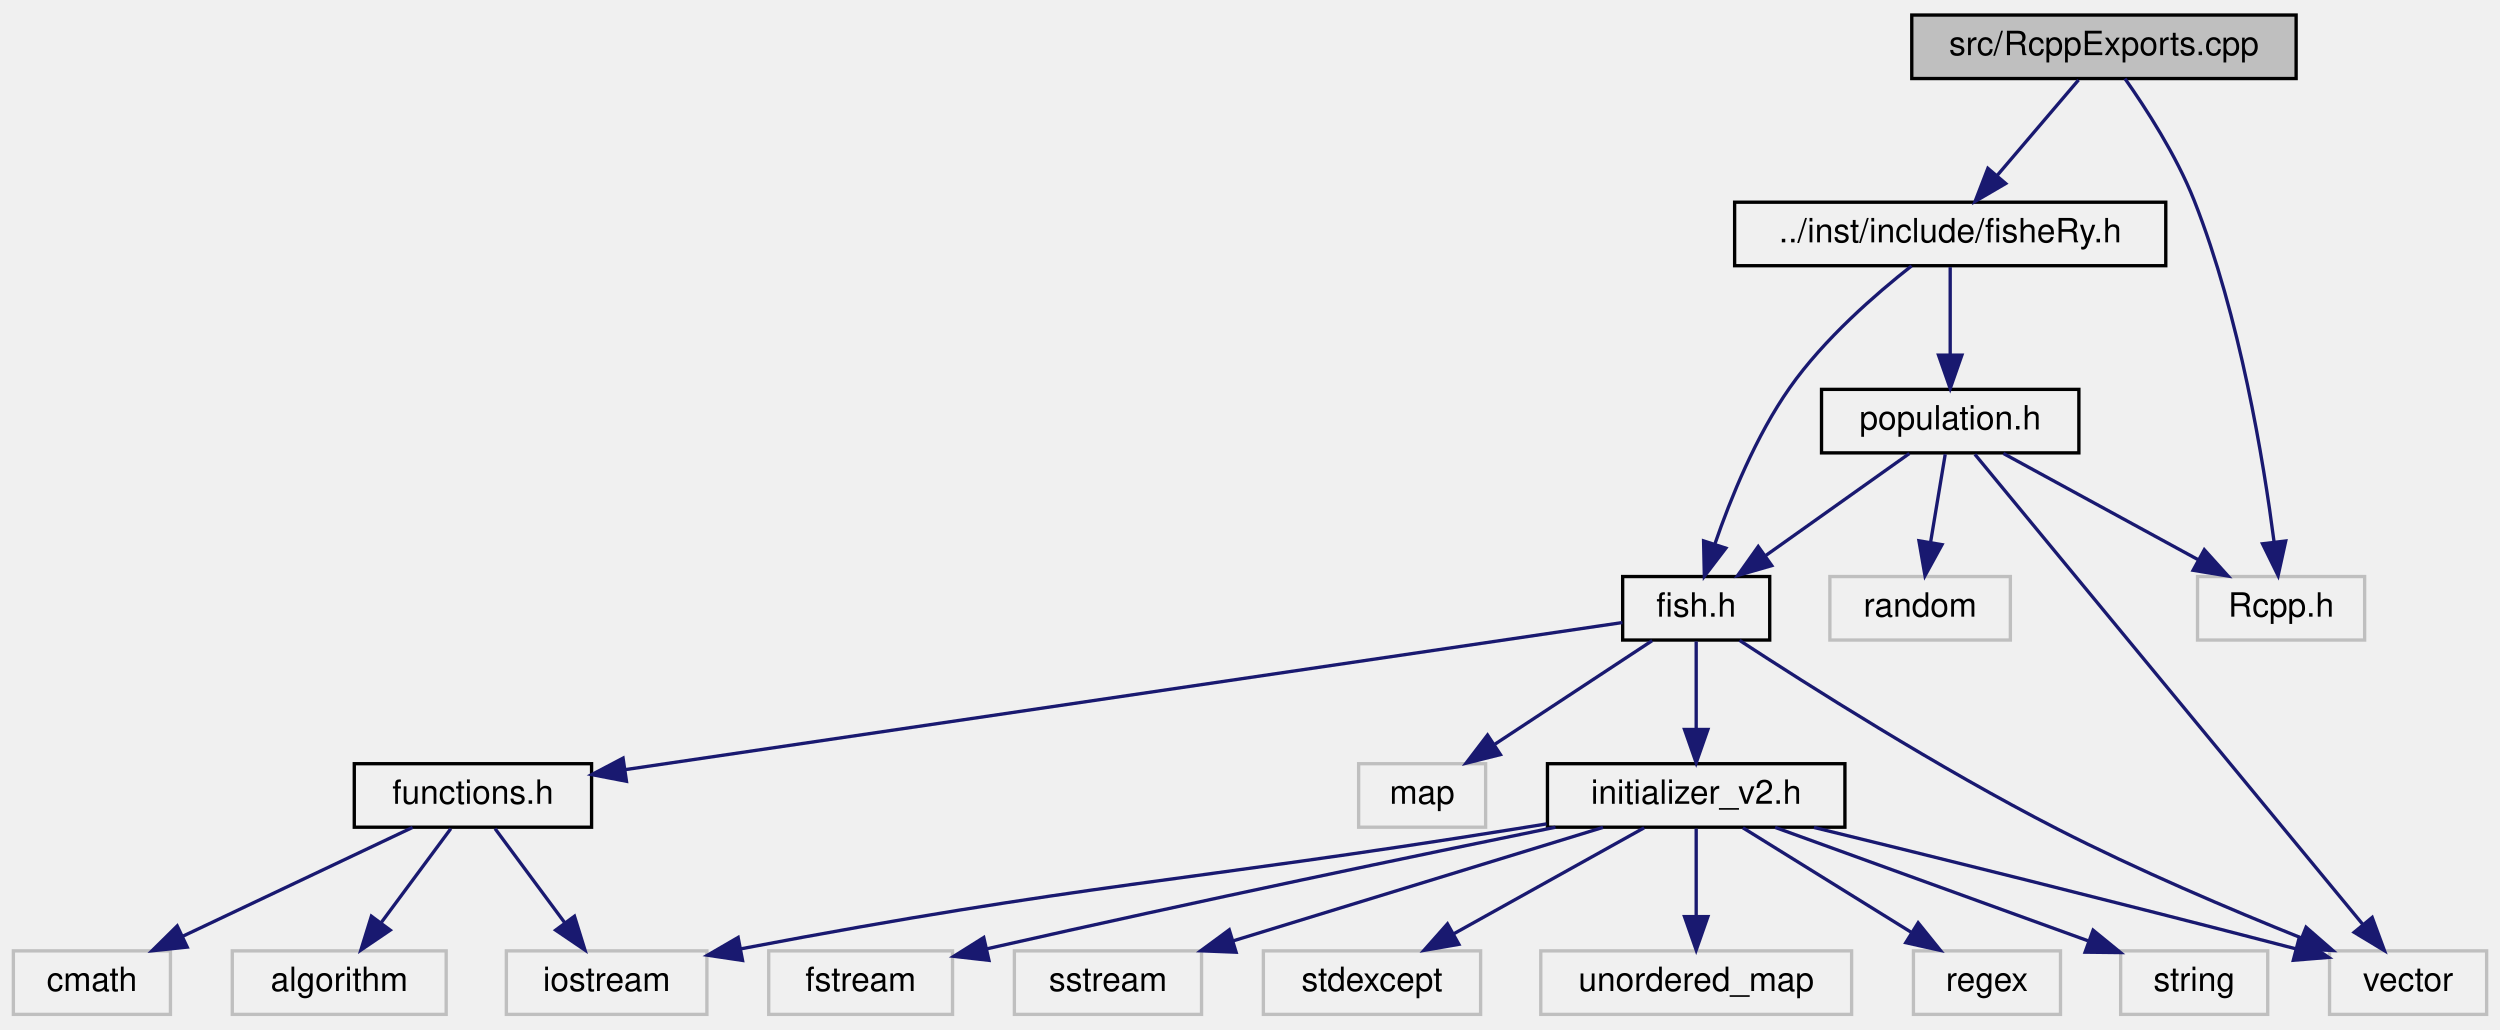
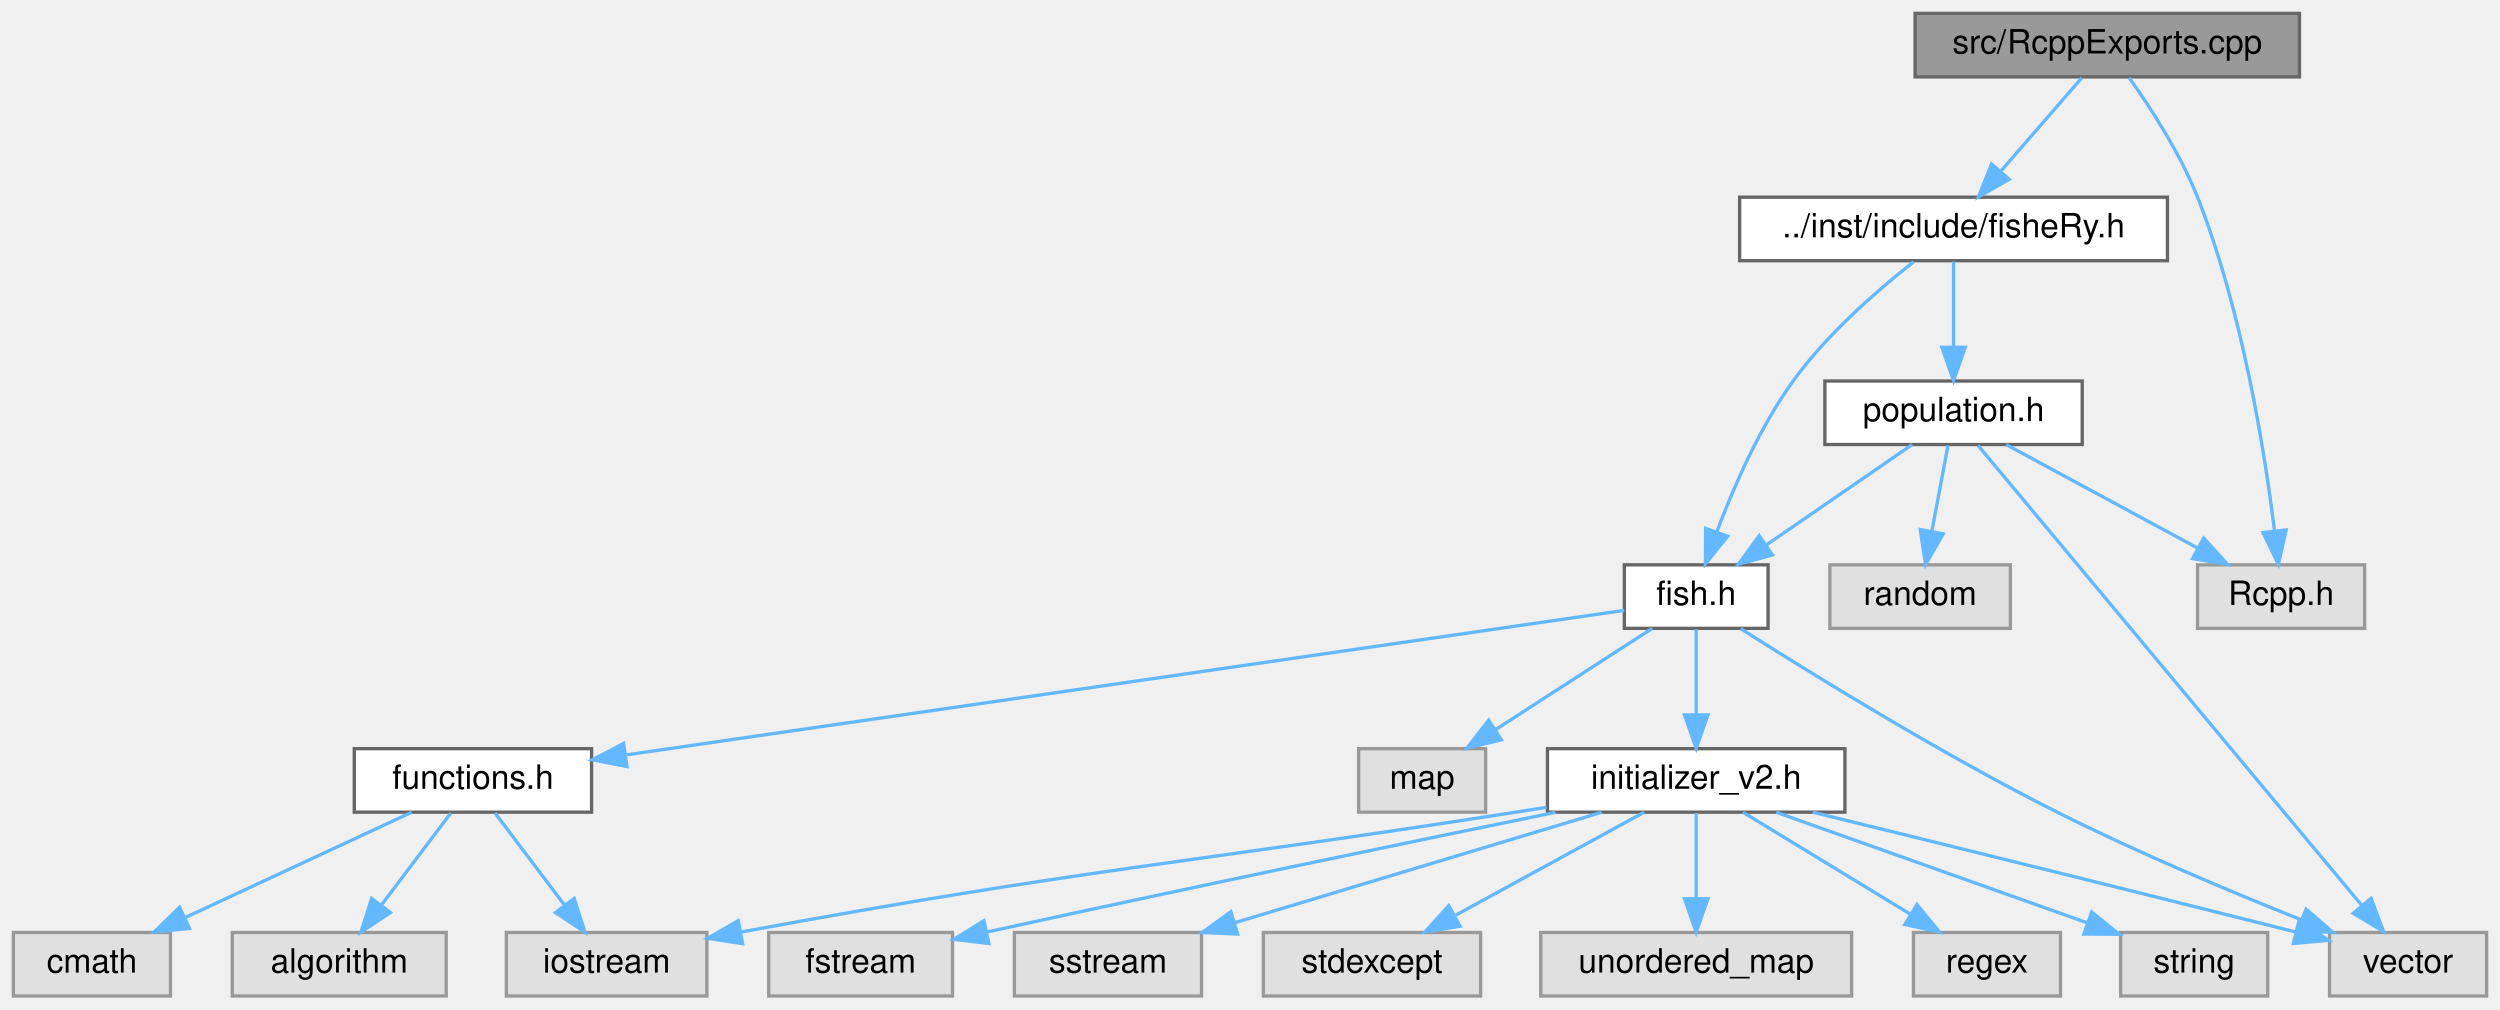
- <svg xmlns="http://www.w3.org/2000/svg" xmlns:xlink="http://www.w3.org/1999/xlink" width="748pt" height="308pt" viewBox="0.00 0.00 748.00 308.00">
-   <g id="graph0" class="graph" transform="scale(1 1) rotate(0) translate(4 304)">
-     <g id="node1" class="node">
-       <g id="a_node1">
-         <a xlink:title=" ">
-           <polygon fill="#bfbfbf" stroke="black" points="568,-280.5 568,-299.5 683,-299.5 683,-280.5 568,-280.5" />
-           <text text-anchor="middle" x="625.5" y="-287.5" font-family="Helvetica,sans-Serif" font-size="10.00">src/RcppExports.cpp</text>
-         </a>
-       </g>
-     </g>
-     <g id="node2" class="node">
-       <g id="a_node2">
+ <svg xmlns="http://www.w3.org/2000/svg" xmlns:xlink="http://www.w3.org/1999/xlink" width="748pt" height="302pt" viewBox="0.00 0.00 748.00 302.00">
+   <g id="graph0" class="graph" transform="scale(1 1) rotate(0) translate(4 298)">
+     <g id="Node000001" class="node">
+       <g id="a_Node000001">
+         <a xlink:title=" ">
+           <polygon fill="#999999" stroke="#666666" points="684,-294 569,-294 569,-275 684,-275 684,-294" />
+           <text text-anchor="middle" x="626.5" y="-282" font-family="Helvetica,sans-Serif" font-size="10.00">src/RcppExports.cpp</text>
+         </a>
+       </g>
+     </g>
+     <g id="Node000002" class="node">
+       <g id="a_Node000002">
        <a xlink:href="fisheRy_8h.html" target="_top" xlink:title=" ">
-           <polygon fill="none" stroke="black" points="515,-224.5 515,-243.5 644,-243.5 644,-224.5 515,-224.5" />
-           <text text-anchor="middle" x="579.5" y="-231.5" font-family="Helvetica,sans-Serif" font-size="10.00">../inst/include/fisheRy.h</text>
-         </a>
-       </g>
-     </g>
-     <g id="edge1" class="edge">
-       <path fill="none" stroke="midnightblue" d="M617.9,-280.08C611.27,-272.3 601.48,-260.8 593.44,-251.37" />
-       <polygon fill="midnightblue" stroke="midnightblue" points="596.1,-249.09 586.95,-243.75 590.77,-253.63 596.1,-249.09" />
-     </g>
-     <g id="node19" class="node">
-       <g id="a_node19">
-         <a xlink:title=" ">
-           <polygon fill="none" stroke="#bfbfbf" points="653.5,-112.5 653.5,-131.5 703.5,-131.5 703.5,-112.5 653.5,-112.5" />
-           <text text-anchor="middle" x="678.5" y="-119.5" font-family="Helvetica,sans-Serif" font-size="10.00">Rcpp.h</text>
-         </a>
-       </g>
-     </g>
-     <g id="edge23" class="edge">
-       <path fill="none" stroke="midnightblue" d="M631.78,-280.48C637.94,-271.75 647.15,-257.56 652.5,-244 666.19,-209.32 673.27,-166.06 676.41,-141.79" />
-       <polygon fill="midnightblue" stroke="midnightblue" points="679.89,-142.14 677.61,-131.79 672.94,-141.3 679.89,-142.14" />
-     </g>
-     <g id="node3" class="node">
-       <g id="a_node3">
+           <polygon fill="white" stroke="#666666" points="644.5,-239 516.5,-239 516.5,-220 644.5,-220 644.5,-239" />
+           <text text-anchor="middle" x="580.5" y="-227" font-family="Helvetica,sans-Serif" font-size="10.00">../inst/include/fisheRy.h</text>
+         </a>
+       </g>
+     </g>
+     <g id="edge1_Node000001_Node000002" class="edge">
+       <g id="a_edge1_Node000001_Node000002">
+         <a xlink:title=" ">
+           <path fill="none" stroke="#63b8ff" d="M618.9,-274.75C612.34,-267.18 602.68,-256.05 594.69,-246.84" />
+           <polygon fill="#63b8ff" stroke="#63b8ff" points="597.15,-244.35 587.95,-239.09 591.87,-248.94 597.15,-244.35" />
+         </a>
+       </g>
+     </g>
+     <g id="Node000019" class="node">
+       <g id="a_Node000019">
+         <a xlink:title=" ">
+           <polygon fill="#e0e0e0" stroke="#999999" points="703.5,-129 653.5,-129 653.5,-110 703.5,-110 703.5,-129" />
+           <text text-anchor="middle" x="678.5" y="-117" font-family="Helvetica,sans-Serif" font-size="10.00">Rcpp.h</text>
+         </a>
+       </g>
+     </g>
+     <g id="edge23_Node000001_Node000019" class="edge">
+       <g id="a_edge23_Node000001_Node000019">
+         <a xlink:title=" ">
+           <path fill="none" stroke="#63b8ff" d="M633.03,-274.77C639.19,-266.12 648.25,-252.28 653.5,-239 666.86,-205.23 673.57,-163.08 676.53,-139.24" />
+           <polygon fill="#63b8ff" stroke="#63b8ff" points="680.02,-139.45 677.69,-129.12 673.07,-138.65 680.02,-139.45" />
+         </a>
+       </g>
+     </g>
+     <g id="Node000003" class="node">
+       <g id="a_Node000003">
        <a xlink:href="fish_8h.html" target="_top" xlink:title=" ">
-           <polygon fill="none" stroke="black" points="481.5,-112.5 481.5,-131.5 525.5,-131.5 525.5,-112.5 481.5,-112.5" />
-           <text text-anchor="middle" x="503.5" y="-119.5" font-family="Helvetica,sans-Serif" font-size="10.00">fish.h</text>
-         </a>
-       </g>
-     </g>
-     <g id="edge2" class="edge">
-       <path fill="none" stroke="midnightblue" d="M567.94,-224.44C557.32,-216.1 541.74,-202.58 531.5,-188 521.36,-173.56 513.78,-154.87 509.09,-141.23" />
-       <polygon fill="midnightblue" stroke="midnightblue" points="512.37,-139.99 505.94,-131.57 505.71,-142.16 512.37,-139.99" />
-     </g>
-     <g id="node17" class="node">
-       <g id="a_node17">
+           <polygon fill="white" stroke="#666666" points="525,-129 482,-129 482,-110 525,-110 525,-129" />
+           <text text-anchor="middle" x="503.5" y="-117" font-family="Helvetica,sans-Serif" font-size="10.00">fish.h</text>
+         </a>
+       </g>
+     </g>
+     <g id="edge2_Node000002_Node000003" class="edge">
+       <g id="a_edge2_Node000002_Node000003">
+         <a xlink:title=" ">
+           <path fill="none" stroke="#63b8ff" d="M568.59,-219.69C558.04,-211.41 542.75,-198.18 532.5,-184 522.42,-170.05 514.6,-152.03 509.63,-138.76" />
+           <polygon fill="#63b8ff" stroke="#63b8ff" points="512.91,-137.55 506.27,-129.29 506.32,-139.89 512.91,-137.55" />
+         </a>
+       </g>
+     </g>
+     <g id="Node000017" class="node">
+       <g id="a_Node000017">
        <a xlink:href="population_8h.html" target="_top" xlink:title=" ">
-           <polygon fill="none" stroke="black" points="541,-168.5 541,-187.5 618,-187.5 618,-168.5 541,-168.5" />
-           <text text-anchor="middle" x="579.5" y="-175.5" font-family="Helvetica,sans-Serif" font-size="10.00">population.h</text>
-         </a>
-       </g>
-     </g>
-     <g id="edge18" class="edge">
-       <path fill="none" stroke="midnightblue" d="M579.5,-224.08C579.5,-217.01 579.5,-206.86 579.5,-197.99" />
-       <polygon fill="midnightblue" stroke="midnightblue" points="583,-197.75 579.5,-187.75 576,-197.75 583,-197.75" />
-     </g>
-     <g id="node4" class="node">
-       <g id="a_node4">
-         <a xlink:title=" ">
-           <polygon fill="none" stroke="#bfbfbf" points="693,-0.5 693,-19.5 740,-19.5 740,-0.5 693,-0.5" />
-           <text text-anchor="middle" x="716.5" y="-7.5" font-family="Helvetica,sans-Serif" font-size="10.00">vector</text>
-         </a>
-       </g>
-     </g>
-     <g id="edge3" class="edge">
-       <path fill="none" stroke="midnightblue" d="M516.47,-112.4C536.42,-99.35 576.05,-74.16 611.5,-56 635.42,-43.75 663.45,-31.85 684.52,-23.38" />
-       <polygon fill="midnightblue" stroke="midnightblue" points="685.97,-26.57 693.97,-19.62 683.39,-20.06 685.97,-26.57" />
-     </g>
-     <g id="node5" class="node">
-       <g id="a_node5">
-         <a xlink:title=" ">
-           <polygon fill="none" stroke="#bfbfbf" points="402.5,-56.5 402.5,-75.5 440.5,-75.5 440.5,-56.5 402.5,-56.5" />
-           <text text-anchor="middle" x="421.5" y="-63.5" font-family="Helvetica,sans-Serif" font-size="10.00">map</text>
-         </a>
-       </g>
-     </g>
-     <g id="edge4" class="edge">
-       <path fill="none" stroke="midnightblue" d="M490.33,-112.32C477.65,-103.98 458.27,-91.21 443.29,-81.35" />
-       <polygon fill="midnightblue" stroke="midnightblue" points="444.92,-78.23 434.64,-75.65 441.07,-84.08 444.92,-78.23" />
-     </g>
-     <g id="node6" class="node">
-       <g id="a_node6">
+           <polygon fill="white" stroke="#666666" points="619,-184 542,-184 542,-165 619,-165 619,-184" />
+           <text text-anchor="middle" x="580.5" y="-172" font-family="Helvetica,sans-Serif" font-size="10.00">population.h</text>
+         </a>
+       </g>
+     </g>
+     <g id="edge18_Node000002_Node000017" class="edge">
+       <g id="a_edge18_Node000002_Node000017">
+         <a xlink:title=" ">
+           <path fill="none" stroke="#63b8ff" d="M580.5,-219.75C580.5,-212.8 580.5,-202.85 580.5,-194.13" />
+           <polygon fill="#63b8ff" stroke="#63b8ff" points="584,-194.09 580.5,-184.09 577,-194.09 584,-194.09" />
+         </a>
+       </g>
+     </g>
+     <g id="Node000004" class="node">
+       <g id="a_Node000004">
+         <a xlink:title=" ">
+           <polygon fill="#e0e0e0" stroke="#999999" points="740,-19 693,-19 693,0 740,0 740,-19" />
+           <text text-anchor="middle" x="716.5" y="-7" font-family="Helvetica,sans-Serif" font-size="10.00">vector</text>
+         </a>
+       </g>
+     </g>
+     <g id="edge3_Node000003_Node000004" class="edge">
+       <g id="a_edge3_Node000003_Node000004">
+         <a xlink:title=" ">
+           <path fill="none" stroke="#63b8ff" d="M516.82,-109.9C536.91,-97.11 576.33,-72.7 611.5,-55 635.47,-42.94 663.49,-31.18 684.55,-22.78" />
+           <polygon fill="#63b8ff" stroke="#63b8ff" points="685.98,-25.98 693.99,-19.05 683.41,-19.46 685.98,-25.98" />
+         </a>
+       </g>
+     </g>
+     <g id="Node000005" class="node">
+       <g id="a_Node000005">
+         <a xlink:title=" ">
+           <polygon fill="#e0e0e0" stroke="#999999" points="440.5,-74 402.5,-74 402.5,-55 440.5,-55 440.5,-74" />
+           <text text-anchor="middle" x="421.5" y="-62" font-family="Helvetica,sans-Serif" font-size="10.00">map</text>
+         </a>
+       </g>
+     </g>
+     <g id="edge4_Node000003_Node000005" class="edge">
+       <g id="a_edge4_Node000003_Node000005">
+         <a xlink:title=" ">
+           <path fill="none" stroke="#63b8ff" d="M490.33,-109.98C477.73,-101.84 458.5,-89.41 443.56,-79.76" />
+           <polygon fill="#63b8ff" stroke="#63b8ff" points="445.21,-76.66 434.91,-74.17 441.41,-82.54 445.21,-76.66" />
+         </a>
+       </g>
+     </g>
+     <g id="Node000006" class="node">
+       <g id="a_Node000006">
        <a xlink:href="functions_8h.html" target="_top" xlink:title=" ">
-           <polygon fill="none" stroke="black" points="102,-56.5 102,-75.5 173,-75.5 173,-56.5 102,-56.5" />
-           <text text-anchor="middle" x="137.5" y="-63.5" font-family="Helvetica,sans-Serif" font-size="10.00">functions.h</text>
-         </a>
-       </g>
-     </g>
-     <g id="edge5" class="edge">
-       <path fill="none" stroke="midnightblue" d="M481.43,-117.74C422.86,-109.1 262.56,-85.45 183.22,-73.75" />
-       <polygon fill="midnightblue" stroke="midnightblue" points="183.44,-70.24 173.04,-72.24 182.42,-77.17 183.44,-70.24" />
-     </g>
-     <g id="node10" class="node">
-       <g id="a_node10">
+           <polygon fill="white" stroke="#666666" points="173,-74 102,-74 102,-55 173,-55 173,-74" />
+           <text text-anchor="middle" x="137.5" y="-62" font-family="Helvetica,sans-Serif" font-size="10.00">functions.h</text>
+         </a>
+       </g>
+     </g>
+     <g id="edge5_Node000003_Node000006" class="edge">
+       <g id="a_edge5_Node000003_Node000006">
+         <a xlink:title=" ">
+           <path fill="none" stroke="#63b8ff" d="M481.97,-115.38C423.9,-106.97 263.06,-83.68 183.41,-72.15" />
+           <polygon fill="#63b8ff" stroke="#63b8ff" points="183.59,-68.64 173.19,-70.67 182.58,-75.57 183.59,-68.64" />
+         </a>
+       </g>
+     </g>
+     <g id="Node000010" class="node">
+       <g id="a_Node000010">
        <a xlink:href="initializer__v2_8h.html" target="_top" xlink:title=" ">
-           <polygon fill="none" stroke="black" points="459,-56.5 459,-75.5 548,-75.5 548,-56.5 459,-56.5" />
-           <text text-anchor="middle" x="503.5" y="-63.5" font-family="Helvetica,sans-Serif" font-size="10.00">initializer_v2.h</text>
-         </a>
-       </g>
-     </g>
-     <g id="edge9" class="edge">
-       <path fill="none" stroke="midnightblue" d="M503.5,-112.08C503.5,-105.01 503.5,-94.86 503.5,-85.99" />
-       <polygon fill="midnightblue" stroke="midnightblue" points="507,-85.75 503.5,-75.75 500,-85.75 507,-85.75" />
-     </g>
-     <g id="node7" class="node">
-       <g id="a_node7">
-         <a xlink:title=" ">
-           <polygon fill="none" stroke="#bfbfbf" points="0,-0.5 0,-19.5 47,-19.5 47,-0.5 0,-0.5" />
-           <text text-anchor="middle" x="23.5" y="-7.5" font-family="Helvetica,sans-Serif" font-size="10.00">cmath</text>
-         </a>
-       </g>
-     </g>
-     <g id="edge6" class="edge">
-       <path fill="none" stroke="midnightblue" d="M119.44,-56.44C100.93,-47.68 71.92,-33.94 50.64,-23.86" />
-       <polygon fill="midnightblue" stroke="midnightblue" points="52.01,-20.63 41.48,-19.52 49.02,-26.96 52.01,-20.63" />
-     </g>
-     <g id="node8" class="node">
-       <g id="a_node8">
-         <a xlink:title=" ">
-           <polygon fill="none" stroke="#bfbfbf" points="65.5,-0.5 65.5,-19.5 129.5,-19.5 129.5,-0.5 65.5,-0.5" />
-           <text text-anchor="middle" x="97.5" y="-7.5" font-family="Helvetica,sans-Serif" font-size="10.00">algorithm</text>
-         </a>
-       </g>
-     </g>
-     <g id="edge7" class="edge">
-       <path fill="none" stroke="midnightblue" d="M130.89,-56.08C125.24,-48.46 116.96,-37.26 110.05,-27.94" />
-       <polygon fill="midnightblue" stroke="midnightblue" points="112.75,-25.7 103.98,-19.75 107.12,-29.87 112.75,-25.7" />
-     </g>
-     <g id="node9" class="node">
-       <g id="a_node9">
-         <a xlink:title=" ">
-           <polygon fill="none" stroke="#bfbfbf" points="147.5,-0.5 147.5,-19.5 207.5,-19.5 207.5,-0.5 147.5,-0.5" />
-           <text text-anchor="middle" x="177.5" y="-7.5" font-family="Helvetica,sans-Serif" font-size="10.00">iostream</text>
-         </a>
-       </g>
-     </g>
-     <g id="edge8" class="edge">
-       <path fill="none" stroke="midnightblue" d="M144.11,-56.08C149.76,-48.46 158.04,-37.26 164.95,-27.94" />
-       <polygon fill="midnightblue" stroke="midnightblue" points="167.88,-29.87 171.02,-19.75 162.25,-25.7 167.88,-29.87" />
-     </g>
-     <g id="edge14" class="edge">
-       <path fill="none" stroke="midnightblue" d="M538.74,-56.43C573.08,-48.02 627.02,-34.67 682.99,-20.09" />
-       <polygon fill="midnightblue" stroke="midnightblue" points="683.93,-23.46 692.72,-17.55 682.16,-16.69 683.93,-23.46" />
-     </g>
-     <g id="edge10" class="edge">
-       <path fill="none" stroke="midnightblue" d="M458.72,-57.49C455.6,-56.98 452.5,-56.48 449.5,-56 349.17,-39.89 321.08,-39.79 217.6,-20.1" />
-       <polygon fill="midnightblue" stroke="midnightblue" points="218.17,-16.64 207.69,-18.2 216.85,-23.52 218.17,-16.64" />
-     </g>
-     <g id="node11" class="node">
-       <g id="a_node11">
-         <a xlink:title=" ">
-           <polygon fill="none" stroke="#bfbfbf" points="568.5,-0.5 568.5,-19.5 612.5,-19.5 612.5,-0.5 568.5,-0.5" />
-           <text text-anchor="middle" x="590.5" y="-7.5" font-family="Helvetica,sans-Serif" font-size="10.00">regex</text>
-         </a>
-       </g>
-     </g>
-     <g id="edge11" class="edge">
-       <path fill="none" stroke="midnightblue" d="M517.48,-56.32C531.05,-47.9 551.88,-34.97 567.82,-25.07" />
-       <polygon fill="midnightblue" stroke="midnightblue" points="569.91,-27.9 576.56,-19.65 566.21,-21.95 569.91,-27.9" />
-     </g>
-     <g id="node12" class="node">
-       <g id="a_node12">
-         <a xlink:title=" ">
-           <polygon fill="none" stroke="#bfbfbf" points="630.5,-0.5 630.5,-19.5 674.5,-19.5 674.5,-0.5 630.5,-0.5" />
-           <text text-anchor="middle" x="652.5" y="-7.5" font-family="Helvetica,sans-Serif" font-size="10.00">string</text>
-         </a>
-       </g>
-     </g>
-     <g id="edge12" class="edge">
-       <path fill="none" stroke="midnightblue" d="M527.11,-56.44C552.4,-47.28 592.67,-32.68 620.72,-22.52" />
-       <polygon fill="midnightblue" stroke="midnightblue" points="622.25,-25.69 630.46,-18.99 619.86,-19.11 622.25,-25.69" />
-     </g>
-     <g id="node13" class="node">
-       <g id="a_node13">
-         <a xlink:title=" ">
-           <polygon fill="none" stroke="#bfbfbf" points="226,-0.5 226,-19.5 281,-19.5 281,-0.5 226,-0.5" />
-           <text text-anchor="middle" x="253.5" y="-7.5" font-family="Helvetica,sans-Serif" font-size="10.00">fstream</text>
-         </a>
-       </g>
-     </g>
-     <g id="edge13" class="edge">
-       <path fill="none" stroke="midnightblue" d="M461.39,-56.5C420.46,-48.14 356.3,-34.82 291.36,-20.14" />
-       <polygon fill="midnightblue" stroke="midnightblue" points="291.89,-16.67 281.36,-17.87 290.34,-23.5 291.89,-16.67" />
-     </g>
-     <g id="node14" class="node">
-       <g id="a_node14">
-         <a xlink:title=" ">
-           <polygon fill="none" stroke="#bfbfbf" points="299.5,-0.5 299.5,-19.5 355.5,-19.5 355.5,-0.5 299.5,-0.5" />
-           <text text-anchor="middle" x="327.5" y="-7.5" font-family="Helvetica,sans-Serif" font-size="10.00">sstream</text>
-         </a>
-       </g>
-     </g>
-     <g id="edge15" class="edge">
-       <path fill="none" stroke="midnightblue" d="M475.61,-56.44C445.75,-47.28 398.19,-32.69 365.04,-22.52" />
-       <polygon fill="midnightblue" stroke="midnightblue" points="365.84,-19.1 355.26,-19.52 363.79,-25.8 365.84,-19.1" />
-     </g>
-     <g id="node15" class="node">
-       <g id="a_node15">
-         <a xlink:title=" ">
-           <polygon fill="none" stroke="#bfbfbf" points="374,-0.5 374,-19.5 439,-19.5 439,-0.5 374,-0.5" />
-           <text text-anchor="middle" x="406.5" y="-7.5" font-family="Helvetica,sans-Serif" font-size="10.00">stdexcept</text>
-         </a>
-       </g>
-     </g>
-     <g id="edge16" class="edge">
-       <path fill="none" stroke="midnightblue" d="M487.92,-56.32C472.5,-47.74 448.69,-34.49 430.79,-24.52" />
-       <polygon fill="midnightblue" stroke="midnightblue" points="432.49,-21.46 422.05,-19.65 429.08,-27.58 432.49,-21.46" />
-     </g>
-     <g id="node16" class="node">
-       <g id="a_node16">
-         <a xlink:title=" ">
-           <polygon fill="none" stroke="#bfbfbf" points="457,-0.5 457,-19.5 550,-19.5 550,-0.5 457,-0.5" />
-           <text text-anchor="middle" x="503.5" y="-7.5" font-family="Helvetica,sans-Serif" font-size="10.00">unordered_map</text>
-         </a>
-       </g>
-     </g>
-     <g id="edge17" class="edge">
-       <path fill="none" stroke="midnightblue" d="M503.5,-56.08C503.5,-49.01 503.5,-38.86 503.5,-29.99" />
-       <polygon fill="midnightblue" stroke="midnightblue" points="507,-29.75 503.5,-19.75 500,-29.75 507,-29.75" />
-     </g>
-     <g id="edge22" class="edge">
-       <path fill="none" stroke="midnightblue" d="M567.29,-168.32C555.72,-160.11 538.12,-147.6 524.34,-137.81" />
-       <polygon fill="midnightblue" stroke="midnightblue" points="526.11,-134.77 515.93,-131.83 522.06,-140.48 526.11,-134.77" />
-     </g>
-     <g id="edge19" class="edge">
-       <path fill="none" stroke="midnightblue" d="M586.87,-168.08C608.9,-141.38 674.52,-61.87 703.03,-27.32" />
-       <polygon fill="midnightblue" stroke="midnightblue" points="705.76,-29.51 709.43,-19.57 700.36,-25.05 705.76,-29.51" />
-     </g>
-     <g id="node18" class="node">
-       <g id="a_node18">
-         <a xlink:title=" ">
-           <polygon fill="none" stroke="#bfbfbf" points="543.5,-112.5 543.5,-131.5 597.5,-131.5 597.5,-112.5 543.5,-112.5" />
-           <text text-anchor="middle" x="570.5" y="-119.5" font-family="Helvetica,sans-Serif" font-size="10.00">random</text>
-         </a>
-       </g>
-     </g>
-     <g id="edge20" class="edge">
-       <path fill="none" stroke="midnightblue" d="M578.01,-168.08C576.82,-160.93 575.11,-150.64 573.62,-141.69" />
-       <polygon fill="midnightblue" stroke="midnightblue" points="577.05,-141.04 571.96,-131.75 570.15,-142.19 577.05,-141.04" />
-     </g>
-     <g id="edge21" class="edge">
-       <path fill="none" stroke="midnightblue" d="M595.41,-168.32C611.14,-159.74 635.44,-146.49 653.71,-136.52" />
-       <polygon fill="midnightblue" stroke="midnightblue" points="655.53,-139.52 662.63,-131.65 652.18,-133.37 655.53,-139.52" />
+           <polygon fill="white" stroke="#666666" points="548,-74 459,-74 459,-55 548,-55 548,-74" />
+           <text text-anchor="middle" x="503.5" y="-62" font-family="Helvetica,sans-Serif" font-size="10.00">initializer_v2.h</text>
+         </a>
+       </g>
+     </g>
+     <g id="edge9_Node000003_Node000010" class="edge">
+       <g id="a_edge9_Node000003_Node000010">
+         <a xlink:title=" ">
+           <path fill="none" stroke="#63b8ff" d="M503.5,-109.75C503.5,-102.8 503.5,-92.85 503.5,-84.13" />
+           <polygon fill="#63b8ff" stroke="#63b8ff" points="507,-84.09 503.5,-74.09 500,-84.09 507,-84.09" />
+         </a>
+       </g>
+     </g>
+     <g id="Node000007" class="node">
+       <g id="a_Node000007">
+         <a xlink:title=" ">
+           <polygon fill="#e0e0e0" stroke="#999999" points="47,-19 0,-19 0,0 47,0 47,-19" />
+           <text text-anchor="middle" x="23.5" y="-7" font-family="Helvetica,sans-Serif" font-size="10.00">cmath</text>
+         </a>
+       </g>
+     </g>
+     <g id="edge6_Node000006_Node000007" class="edge">
+       <g id="a_edge6_Node000006_Node000007">
+         <a xlink:title=" ">
+           <path fill="none" stroke="#63b8ff" d="M119.18,-54.98C100.84,-46.46 72.39,-33.23 51.27,-23.41" />
+           <polygon fill="#63b8ff" stroke="#63b8ff" points="52.69,-20.21 42.15,-19.17 49.74,-26.56 52.69,-20.21" />
+         </a>
+       </g>
+     </g>
+     <g id="Node000008" class="node">
+       <g id="a_Node000008">
+         <a xlink:title=" ">
+           <polygon fill="#e0e0e0" stroke="#999999" points="129.5,-19 65.5,-19 65.5,0 129.5,0 129.5,-19" />
+           <text text-anchor="middle" x="97.5" y="-7" font-family="Helvetica,sans-Serif" font-size="10.00">algorithm</text>
+         </a>
+       </g>
+     </g>
+     <g id="edge7_Node000006_Node000008" class="edge">
+       <g id="a_edge7_Node000006_Node000008">
+         <a xlink:title=" ">
+           <path fill="none" stroke="#63b8ff" d="M130.89,-54.75C125.24,-47.26 116.96,-36.28 110.05,-27.13" />
+           <polygon fill="#63b8ff" stroke="#63b8ff" points="112.8,-24.96 103.98,-19.09 107.21,-29.18 112.8,-24.96" />
+         </a>
+       </g>
+     </g>
+     <g id="Node000009" class="node">
+       <g id="a_Node000009">
+         <a xlink:title=" ">
+           <polygon fill="#e0e0e0" stroke="#999999" points="207.5,-19 147.5,-19 147.5,0 207.5,0 207.5,-19" />
+           <text text-anchor="middle" x="177.5" y="-7" font-family="Helvetica,sans-Serif" font-size="10.00">iostream</text>
+         </a>
+       </g>
+     </g>
+     <g id="edge8_Node000006_Node000009" class="edge">
+       <g id="a_edge8_Node000006_Node000009">
+         <a xlink:title=" ">
+           <path fill="none" stroke="#63b8ff" d="M144.11,-54.75C149.76,-47.26 158.04,-36.28 164.95,-27.13" />
+           <polygon fill="#63b8ff" stroke="#63b8ff" points="167.79,-29.18 171.02,-19.09 162.2,-24.96 167.79,-29.18" />
+         </a>
+       </g>
+     </g>
+     <g id="edge14_Node000010_Node000004" class="edge">
+       <g id="a_edge14_Node000010_Node000004">
+         <a xlink:title=" ">
+           <path fill="none" stroke="#63b8ff" d="M538.37,-54.99C572.66,-46.59 626.77,-33.28 682.95,-19.12" />
+           <polygon fill="#63b8ff" stroke="#63b8ff" points="683.87,-22.5 692.71,-16.66 682.16,-15.71 683.87,-22.5" />
+         </a>
+       </g>
+     </g>
+     <g id="edge10_Node000010_Node000009" class="edge">
+       <g id="a_edge10_Node000010_Node000009">
+         <a xlink:title=" ">
+           <path fill="none" stroke="#63b8ff" d="M458.71,-56.44C455.59,-55.95 452.5,-55.47 449.5,-55 349.1,-39.34 321.19,-38.22 217.62,-19.12" />
+           <polygon fill="#63b8ff" stroke="#63b8ff" points="218.17,-15.66 207.7,-17.27 216.89,-22.54 218.17,-15.66" />
+         </a>
+       </g>
+     </g>
+     <g id="Node000011" class="node">
+       <g id="a_Node000011">
+         <a xlink:title=" ">
+           <polygon fill="#e0e0e0" stroke="#999999" points="612.5,-19 568.5,-19 568.5,0 612.5,0 612.5,-19" />
+           <text text-anchor="middle" x="590.5" y="-7" font-family="Helvetica,sans-Serif" font-size="10.00">regex</text>
+         </a>
+       </g>
+     </g>
+     <g id="edge11_Node000010_Node000011" class="edge">
+       <g id="a_edge11_Node000010_Node000011">
+         <a xlink:title=" ">
+           <path fill="none" stroke="#63b8ff" d="M517.48,-54.98C530.97,-46.77 551.63,-34.18 567.54,-24.49" />
+           <polygon fill="#63b8ff" stroke="#63b8ff" points="569.55,-27.36 576.27,-19.17 565.91,-21.38 569.55,-27.36" />
+         </a>
+       </g>
+     </g>
+     <g id="Node000012" class="node">
+       <g id="a_Node000012">
+         <a xlink:title=" ">
+           <polygon fill="#e0e0e0" stroke="#999999" points="674.5,-19 630.5,-19 630.5,0 674.5,0 674.5,-19" />
+           <text text-anchor="middle" x="652.5" y="-7" font-family="Helvetica,sans-Serif" font-size="10.00">string</text>
+         </a>
+       </g>
+     </g>
+     <g id="edge12_Node000010_Node000012" class="edge">
+       <g id="a_edge12_Node000010_Node000012">
+         <a xlink:title=" ">
+           <path fill="none" stroke="#63b8ff" d="M527.44,-54.98C552.64,-46.02 592.46,-31.86 620.38,-21.92" />
+           <polygon fill="#63b8ff" stroke="#63b8ff" points="621.83,-25.12 630.08,-18.47 619.49,-18.53 621.83,-25.12" />
+         </a>
+       </g>
+     </g>
+     <g id="Node000013" class="node">
+       <g id="a_Node000013">
+         <a xlink:title=" ">
+           <polygon fill="#e0e0e0" stroke="#999999" points="281,-19 226,-19 226,0 281,0 281,-19" />
+           <text text-anchor="middle" x="253.5" y="-7" font-family="Helvetica,sans-Serif" font-size="10.00">fstream</text>
+         </a>
+       </g>
+     </g>
+     <g id="edge13_Node000010_Node000013" class="edge">
+       <g id="a_edge13_Node000010_Node000013">
+         <a xlink:title=" ">
+           <path fill="none" stroke="#63b8ff" d="M461.42,-54.96C420.51,-46.61 356.37,-33.36 291.38,-19.16" />
+           <polygon fill="#63b8ff" stroke="#63b8ff" points="291.88,-15.69 281.37,-16.96 290.39,-22.52 291.88,-15.69" />
+         </a>
+       </g>
+     </g>
+     <g id="Node000014" class="node">
+       <g id="a_Node000014">
+         <a xlink:title=" ">
+           <polygon fill="#e0e0e0" stroke="#999999" points="355.5,-19 299.5,-19 299.5,0 355.5,0 355.5,-19" />
+           <text text-anchor="middle" x="327.5" y="-7" font-family="Helvetica,sans-Serif" font-size="10.00">sstream</text>
+         </a>
+       </g>
+     </g>
+     <g id="edge15_Node000010_Node000014" class="edge">
+       <g id="a_edge15_Node000010_Node000014">
+         <a xlink:title=" ">
+           <path fill="none" stroke="#63b8ff" d="M475.22,-54.98C445.46,-46.02 398.43,-31.86 365.46,-21.93" />
+           <polygon fill="#63b8ff" stroke="#63b8ff" points="366.29,-18.53 355.71,-18.99 364.27,-25.23 366.29,-18.53" />
+         </a>
+       </g>
+     </g>
+     <g id="Node000015" class="node">
+       <g id="a_Node000015">
+         <a xlink:title=" ">
+           <polygon fill="#e0e0e0" stroke="#999999" points="439,-19 374,-19 374,0 439,0 439,-19" />
+           <text text-anchor="middle" x="406.5" y="-7" font-family="Helvetica,sans-Serif" font-size="10.00">stdexcept</text>
+         </a>
+       </g>
+     </g>
+     <g id="edge16_Node000010_Node000015" class="edge">
+       <g id="a_edge16_Node000010_Node000015">
+         <a xlink:title=" ">
+           <path fill="none" stroke="#63b8ff" d="M487.92,-54.98C472.73,-46.69 449.4,-33.94 431.6,-24.22" />
+           <polygon fill="#63b8ff" stroke="#63b8ff" points="432.82,-20.89 422.37,-19.17 429.47,-27.04 432.82,-20.89" />
+         </a>
+       </g>
+     </g>
+     <g id="Node000016" class="node">
+       <g id="a_Node000016">
+         <a xlink:title=" ">
+           <polygon fill="#e0e0e0" stroke="#999999" points="550,-19 457,-19 457,0 550,0 550,-19" />
+           <text text-anchor="middle" x="503.5" y="-7" font-family="Helvetica,sans-Serif" font-size="10.00">unordered_map</text>
+         </a>
+       </g>
+     </g>
+     <g id="edge17_Node000010_Node000016" class="edge">
+       <g id="a_edge17_Node000010_Node000016">
+         <a xlink:title=" ">
+           <path fill="none" stroke="#63b8ff" d="M503.5,-54.75C503.5,-47.8 503.5,-37.85 503.5,-29.13" />
+           <polygon fill="#63b8ff" stroke="#63b8ff" points="507,-29.09 503.5,-19.09 500,-29.09 507,-29.09" />
+         </a>
+       </g>
+     </g>
+     <g id="edge22_Node000017_Node000003" class="edge">
+       <g id="a_edge22_Node000017_Node000003">
+         <a xlink:title=" ">
+           <path fill="none" stroke="#63b8ff" d="M568.13,-164.98C556.41,-156.92 538.58,-144.65 524.61,-135.03" />
+           <polygon fill="#63b8ff" stroke="#63b8ff" points="526.32,-131.96 516.1,-129.17 522.35,-137.72 526.32,-131.96" />
+         </a>
+       </g>
+     </g>
+     <g id="edge19_Node000017_Node000004" class="edge">
+       <g id="a_edge19_Node000017_Node000004">
+         <a xlink:title=" ">
+           <path fill="none" stroke="#63b8ff" d="M587.81,-164.74C609.58,-138.65 674.22,-61.17 702.73,-27" />
+           <polygon fill="#63b8ff" stroke="#63b8ff" points="705.43,-29.23 709.15,-19.31 700.06,-24.74 705.43,-29.23" />
+         </a>
+       </g>
+     </g>
+     <g id="Node000018" class="node">
+       <g id="a_Node000018">
+         <a xlink:title=" ">
+           <polygon fill="#e0e0e0" stroke="#999999" points="597.5,-129 543.5,-129 543.5,-110 597.5,-110 597.5,-129" />
+           <text text-anchor="middle" x="570.5" y="-117" font-family="Helvetica,sans-Serif" font-size="10.00">random</text>
+         </a>
+       </g>
+     </g>
+     <g id="edge20_Node000017_Node000018" class="edge">
+       <g id="a_edge20_Node000017_Node000018">
+         <a xlink:title=" ">
+           <path fill="none" stroke="#63b8ff" d="M578.85,-164.75C577.54,-157.8 575.66,-147.85 574.02,-139.13" />
+           <polygon fill="#63b8ff" stroke="#63b8ff" points="577.41,-138.27 572.12,-129.09 570.54,-139.56 577.41,-138.27" />
+         </a>
+       </g>
+     </g>
+     <g id="edge21_Node000017_Node000019" class="edge">
+       <g id="a_edge21_Node000017_Node000019">
+         <a xlink:title=" ">
+           <path fill="none" stroke="#63b8ff" d="M596.25,-164.98C611.73,-156.61 635.59,-143.7 653.64,-133.95" />
+           <polygon fill="#63b8ff" stroke="#63b8ff" points="655.34,-137.01 662.47,-129.17 652.01,-130.85 655.34,-137.01" />
+         </a>
+       </g>
    </g>
  </g>
</svg>
